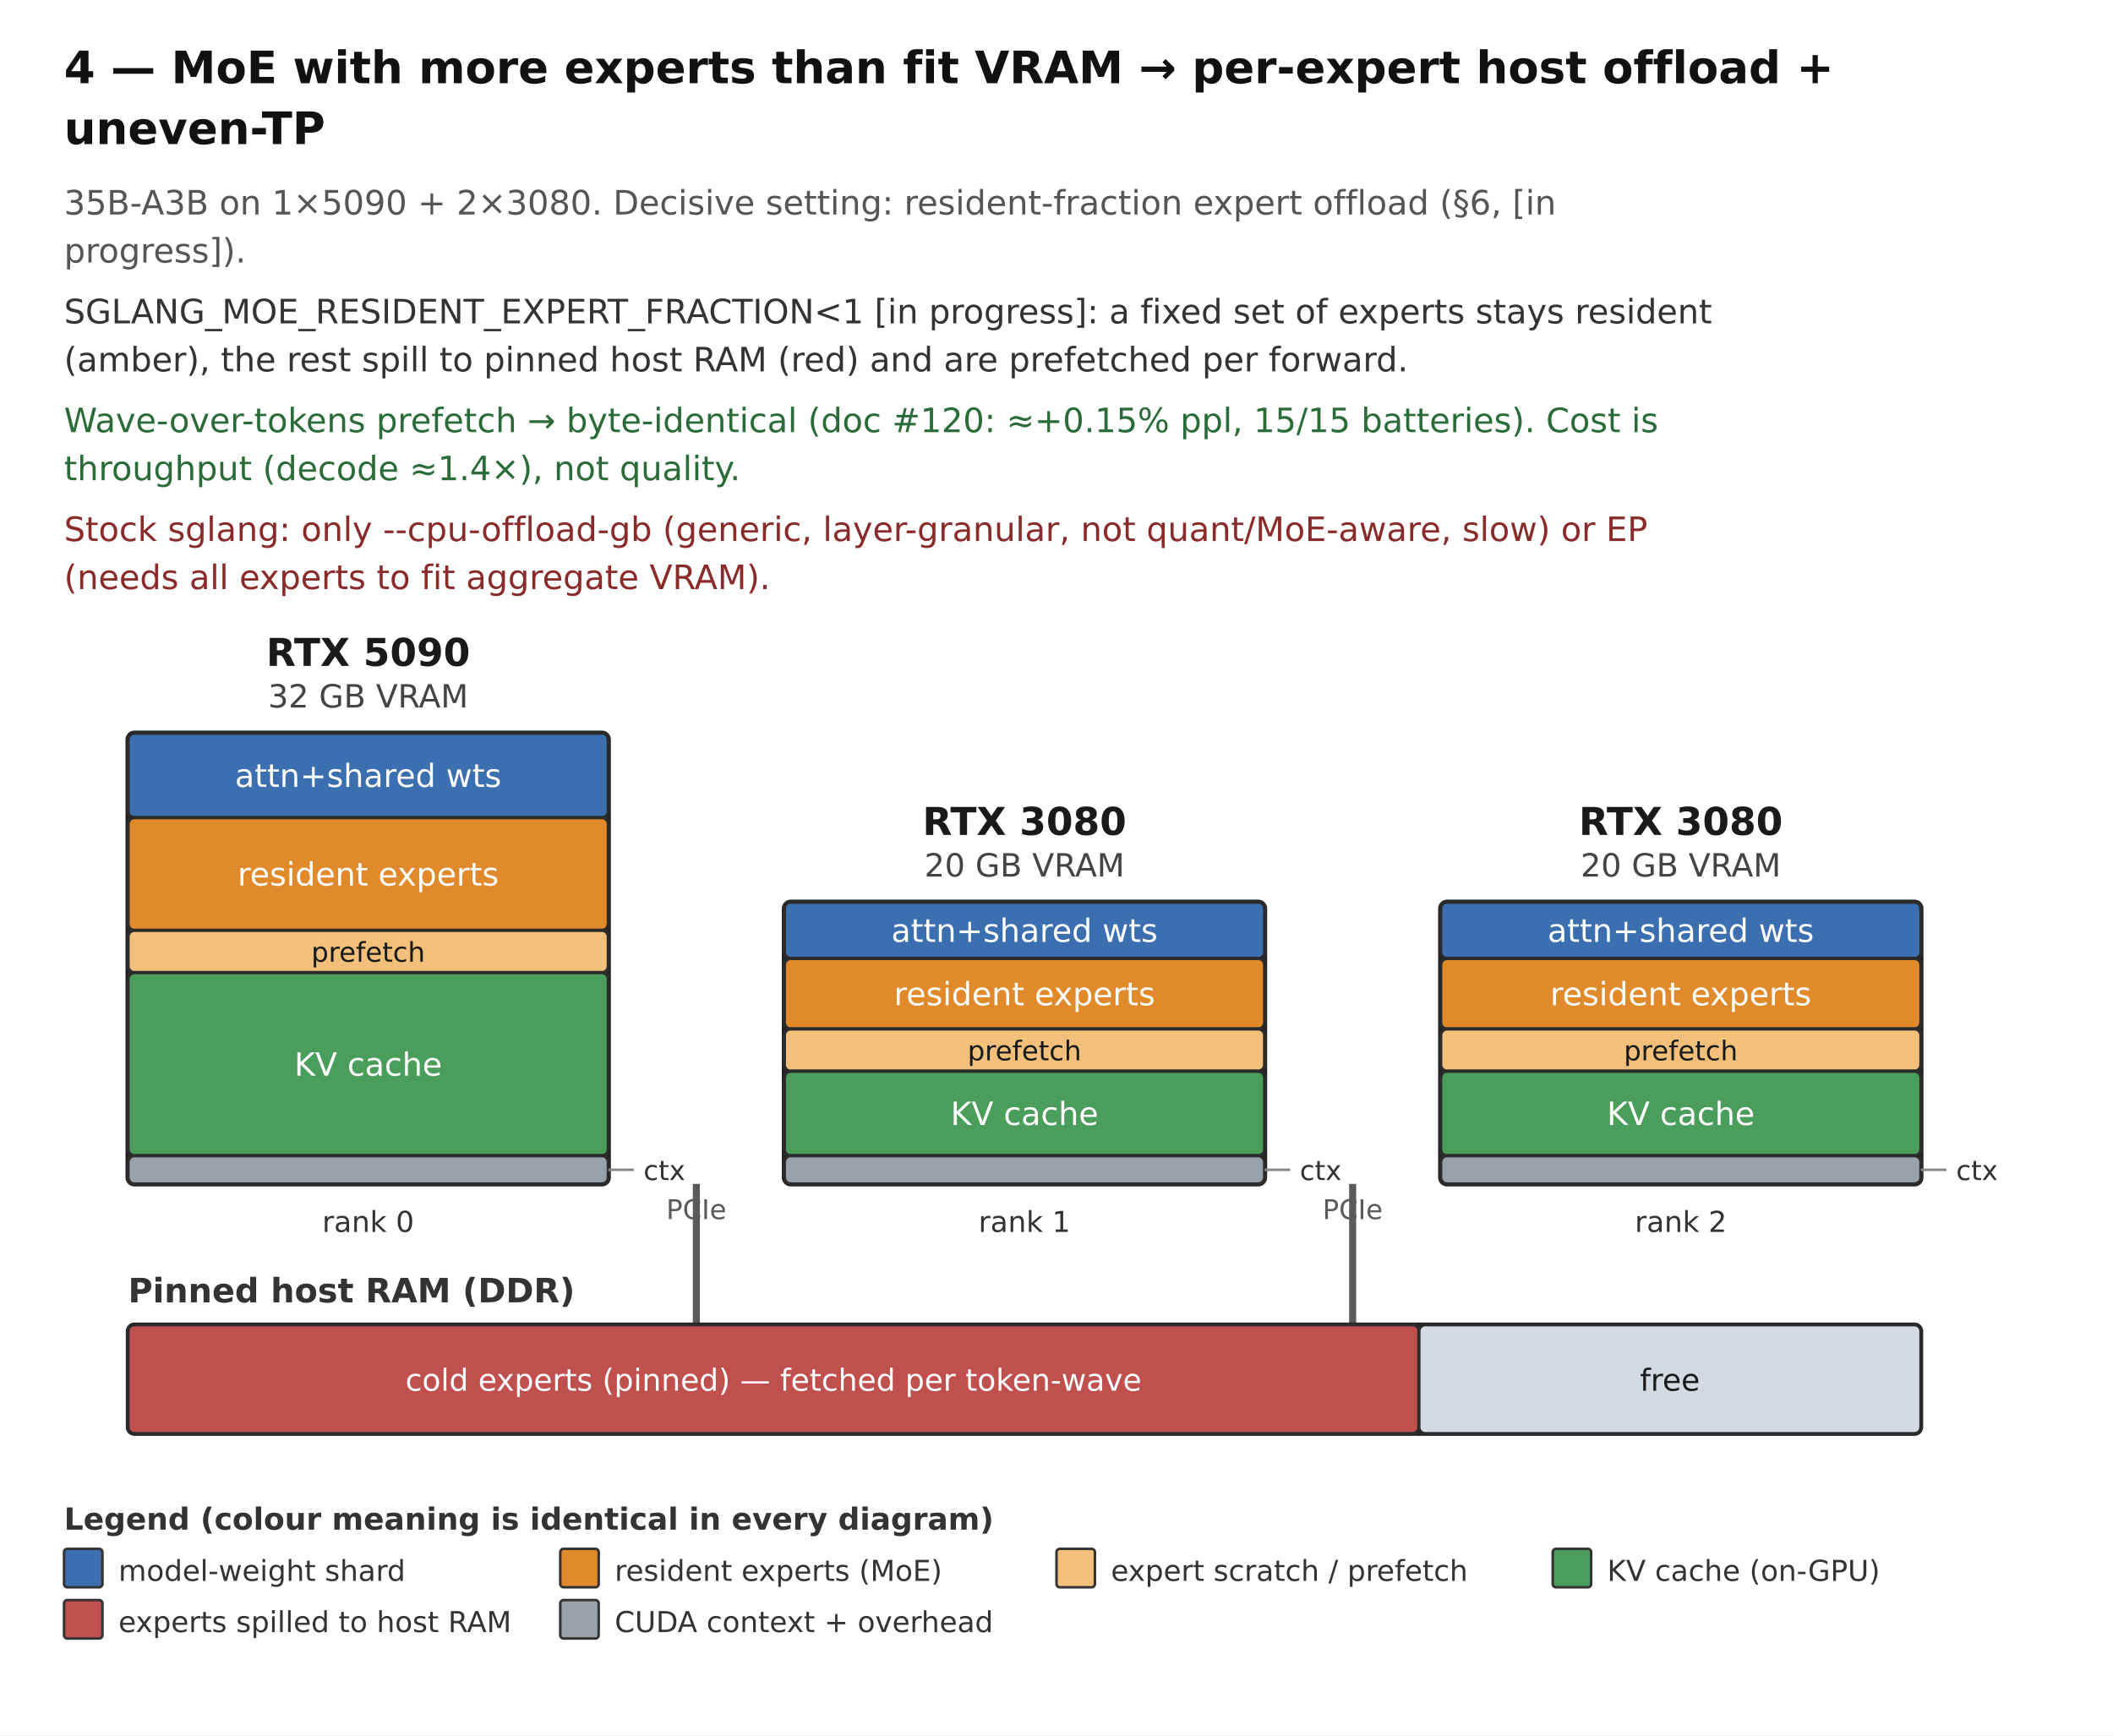
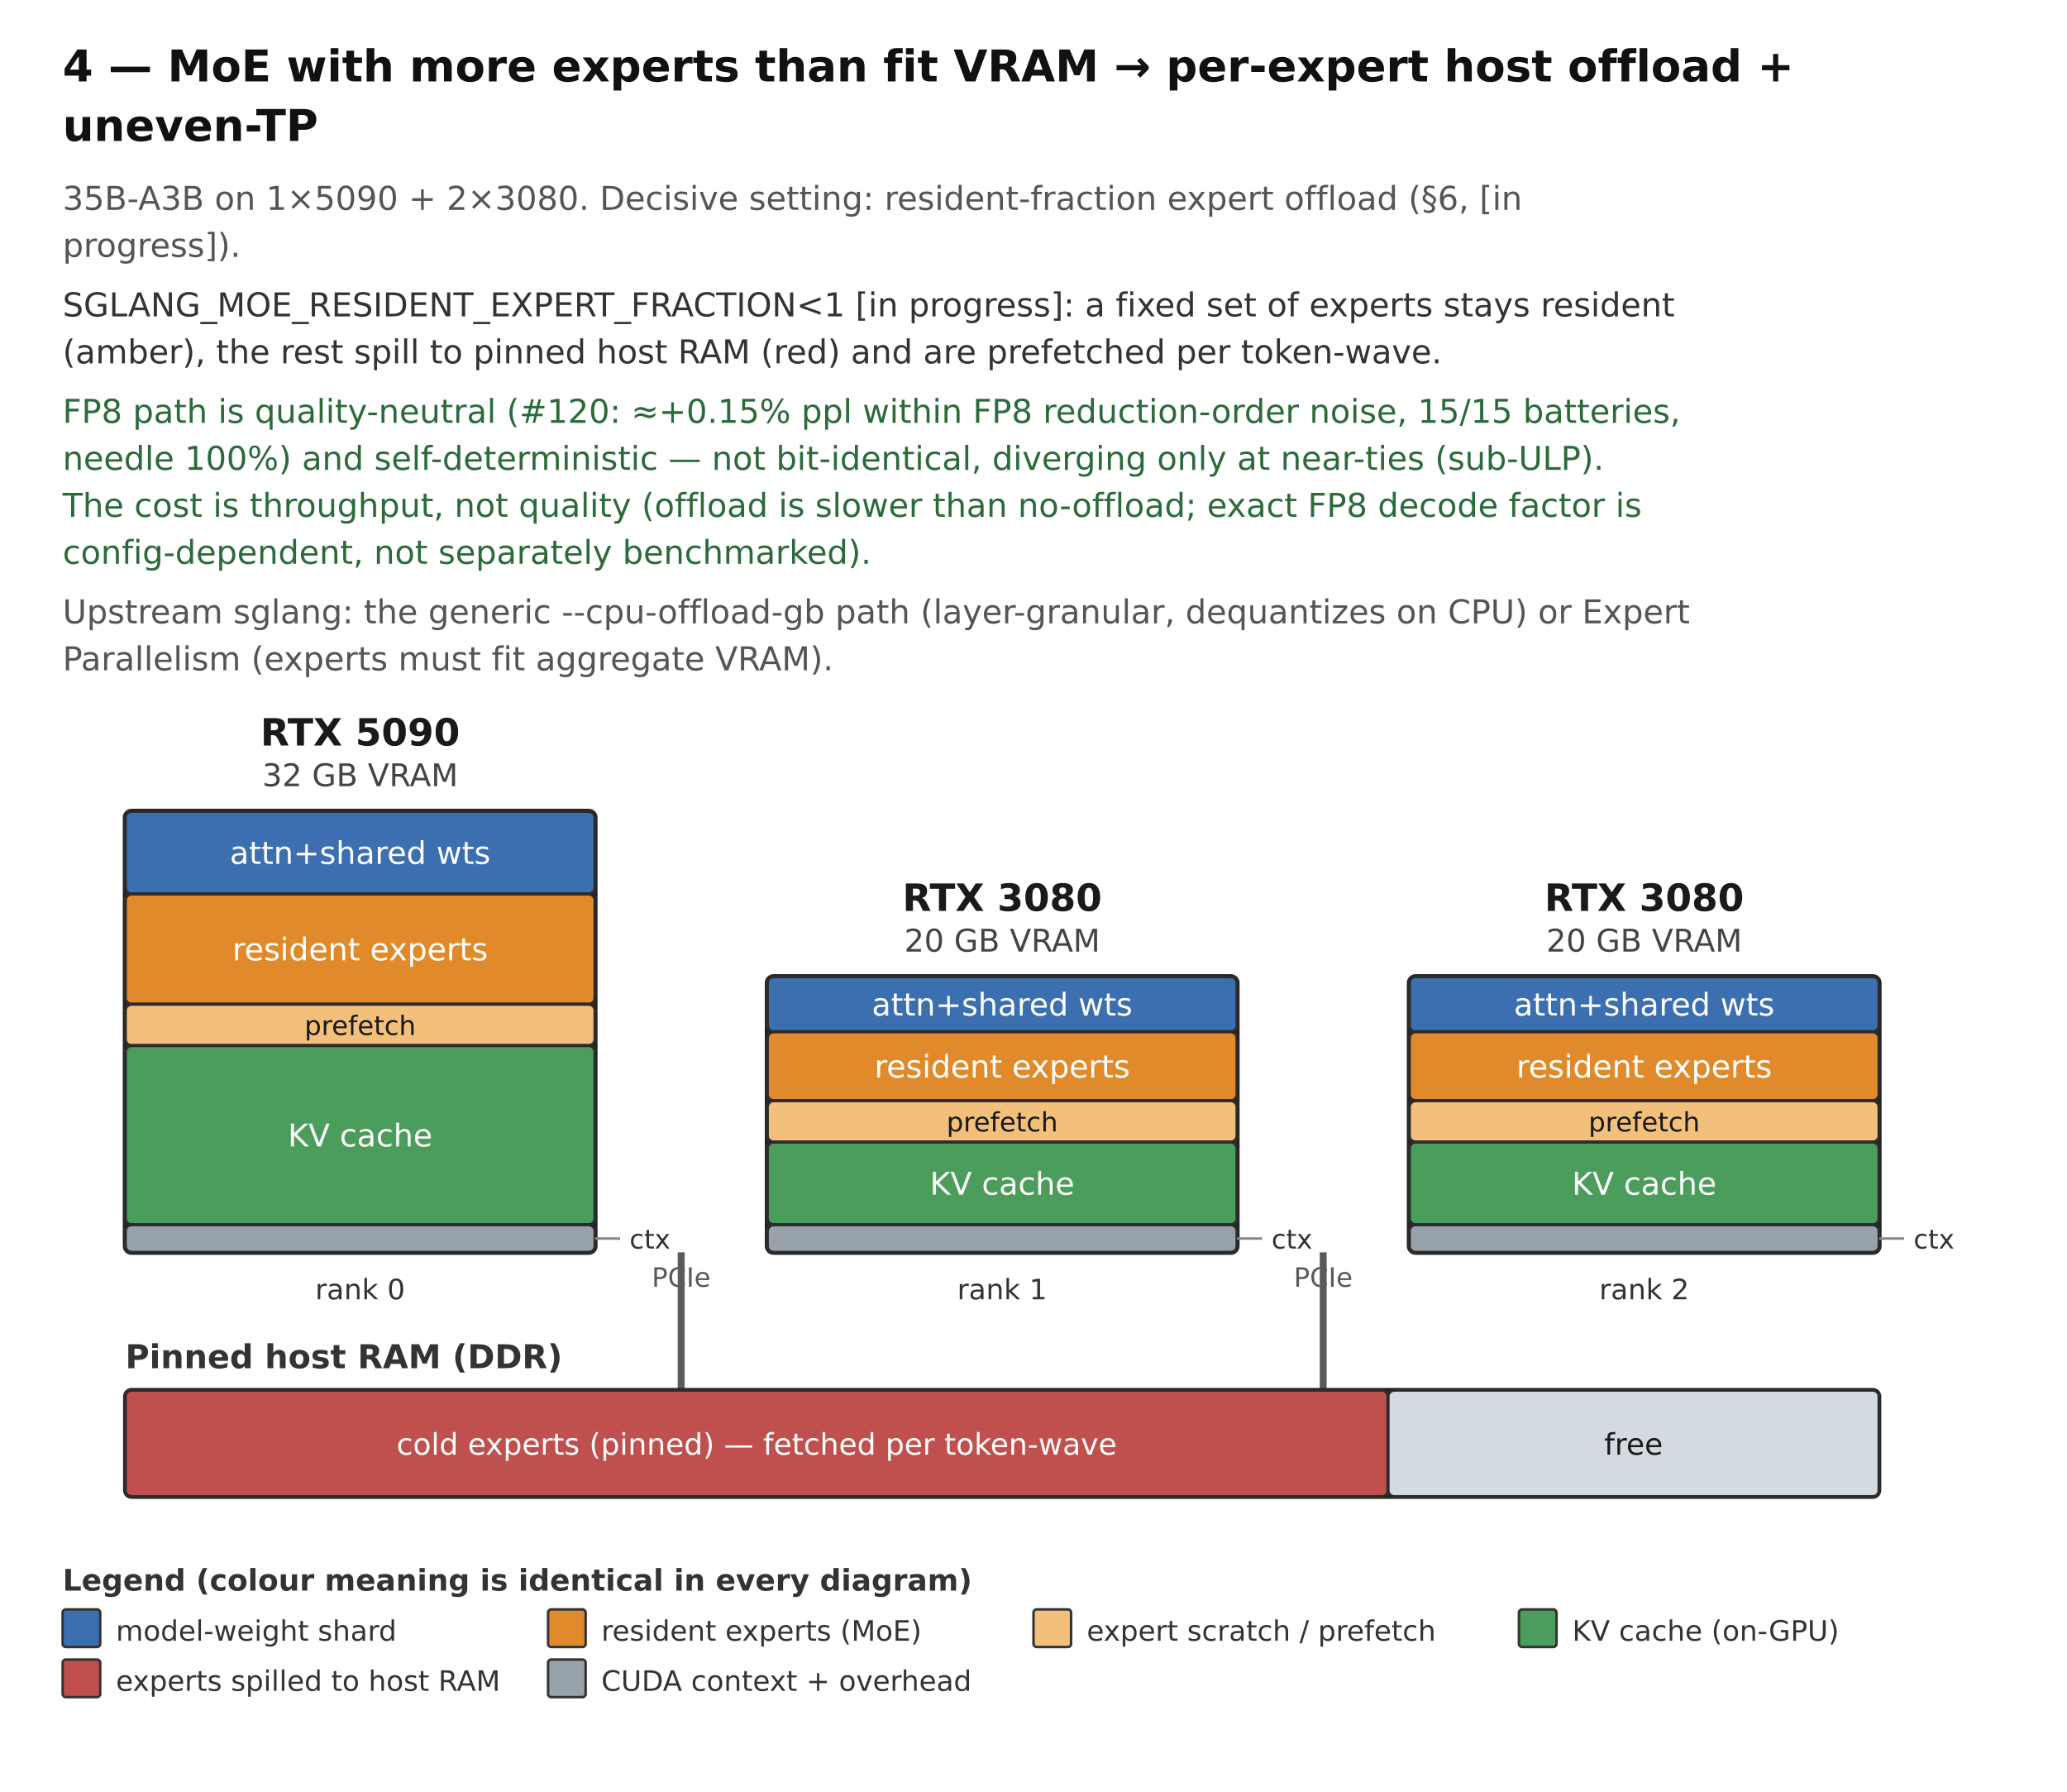
- <svg xmlns="http://www.w3.org/2000/svg" viewBox="0 0 660 542" width="660" height="542" font-family="sans-serif">
+ <svg xmlns="http://www.w3.org/2000/svg" viewBox="0 0 660 572" width="660" height="572" font-family="sans-serif">
  <defs>
    <marker id="arr" markerWidth="9" markerHeight="9" refX="6.5" refY="3" orient="auto" markerUnits="userSpaceOnUse">
      <path d="M0,0 L7,3 L0,6 Z" fill="#333" />
    </marker>
    <marker id="arrP" markerWidth="9" markerHeight="9" refX="6.5" refY="3" orient="auto" markerUnits="userSpaceOnUse">
      <path d="M0,0 L7,3 L0,6 Z" fill="#8a5a2b" />
    </marker>
    <marker id="arrG" markerWidth="9" markerHeight="9" refX="6.5" refY="3" orient="auto" markerUnits="userSpaceOnUse">
      <path d="M0,0 L7,3 L0,6 Z" fill="#227a3a" />
    </marker>
    <marker id="arrR" markerWidth="9" markerHeight="9" refX="6.5" refY="3" orient="auto" markerUnits="userSpaceOnUse">
      <path d="M0,0 L7,3 L0,6 Z" fill="#c0504d" />
    </marker>
    <marker id="arrB" markerWidth="9" markerHeight="9" refX="6.5" refY="3" orient="auto" markerUnits="userSpaceOnUse">
      <path d="M0,0 L7,3 L0,6 Z" fill="#3b6fb0" />
    </marker>
    <marker id="arrV" markerWidth="9" markerHeight="9" refX="6.5" refY="3" orient="auto" markerUnits="userSpaceOnUse">
      <path d="M0,0 L7,3 L0,6 Z" fill="#7d5ba6" />
    </marker>
  </defs>
-   <rect x="0.0" y="0.0" width="660.0" height="542.0" rx="0" fill="#ffffff" stroke="none" stroke-width="0" />
+   <rect x="0.0" y="0.0" width="660.0" height="572.0" rx="0" fill="#ffffff" stroke="none" stroke-width="0" />
  <text x="20.0" y="26.0" font-family="DejaVu Sans, Verdana, Arial, sans-serif" font-size="14" font-weight="bold" text-anchor="start" fill="#111">4 — MoE with more experts than fit VRAM → per-expert host offload +</text>
  <text x="20.0" y="45.0" font-family="DejaVu Sans, Verdana, Arial, sans-serif" font-size="14" font-weight="bold" text-anchor="start" fill="#111">uneven-TP</text>
  <text x="20.0" y="67.0" font-family="DejaVu Sans, Verdana, Arial, sans-serif" font-size="10.5" font-weight="normal" text-anchor="start" fill="#555">35B-A3B on 1×5090 + 2×3080. Decisive setting: resident-fraction expert offload (§6, [in</text>
  <text x="20.0" y="82.0" font-family="DejaVu Sans, Verdana, Arial, sans-serif" font-size="10.5" font-weight="normal" text-anchor="start" fill="#555">progress]).</text>
  <text x="20.0" y="101.0" font-family="DejaVu Sans, Verdana, Arial, sans-serif" font-size="10.5" font-weight="normal" text-anchor="start" fill="#333">SGLANG_MOE_RESIDENT_EXPERT_FRACTION&lt;1 [in progress]: a fixed set of experts stays resident</text>
-   <text x="20.0" y="116.0" font-family="DejaVu Sans, Verdana, Arial, sans-serif" font-size="10.5" font-weight="normal" text-anchor="start" fill="#333">(amber), the rest spill to pinned host RAM (red) and are prefetched per forward.</text>
-   <text x="20.0" y="135.0" font-family="DejaVu Sans, Verdana, Arial, sans-serif" font-size="10.5" font-weight="normal" text-anchor="start" fill="#2b6b3a">Wave-over-tokens prefetch → byte-identical (doc #120: ≈+0.15% ppl, 15/15 batteries). Cost is</text>
-   <text x="20.0" y="150.0" font-family="DejaVu Sans, Verdana, Arial, sans-serif" font-size="10.5" font-weight="normal" text-anchor="start" fill="#2b6b3a">throughput (decode ≈1.4×), not quality.</text>
-   <text x="20.0" y="169.0" font-family="DejaVu Sans, Verdana, Arial, sans-serif" font-size="10.5" font-weight="normal" text-anchor="start" fill="#8a2b2b">Stock sglang: only --cpu-offload-gb (generic, layer-granular, not quant/MoE-aware, slow) or EP</text>
-   <text x="20.0" y="184.0" font-family="DejaVu Sans, Verdana, Arial, sans-serif" font-size="10.5" font-weight="normal" text-anchor="start" fill="#8a2b2b">(needs all experts to fit aggregate VRAM).</text>
-   <text x="115.0" y="208.0" font-family="DejaVu Sans, Verdana, Arial, sans-serif" font-size="12" font-weight="bold" text-anchor="middle" fill="#1a1a1a">RTX 5090</text>
-   <text x="115.0" y="221.0" font-family="DejaVu Sans, Verdana, Arial, sans-serif" font-size="10" font-weight="normal" text-anchor="middle" fill="#444">32 GB VRAM</text>
-   <rect x="40.0" y="229.0" width="150.0" height="140.8" rx="2" fill="none" stroke="#222" stroke-width="1.6" />
-   <rect x="40.0" y="229.0" width="150.0" height="26.4" rx="2" fill="#3b6fb0" stroke="#2b2b2b" stroke-width="1.0" />
-   <text x="115.0" y="245.8" font-family="DejaVu Sans, Verdana, Arial, sans-serif" font-size="10" font-weight="normal" text-anchor="middle" fill="#ffffff">attn+shared wts</text>
-   <rect x="40.0" y="255.4" width="150.0" height="35.2" rx="2" fill="#e08a2b" stroke="#2b2b2b" stroke-width="1.0" />
-   <text x="115.0" y="276.6" font-family="DejaVu Sans, Verdana, Arial, sans-serif" font-size="10" font-weight="normal" text-anchor="middle" fill="#ffffff">resident experts</text>
-   <rect x="40.0" y="290.6" width="150.0" height="13.2" rx="2" fill="#f2c07a" stroke="#2b2b2b" stroke-width="1.0" />
-   <text x="115.0" y="300.4" font-family="DejaVu Sans, Verdana, Arial, sans-serif" font-size="8.5" font-weight="normal" text-anchor="middle" fill="#1a1a1a">prefetch</text>
-   <rect x="40.0" y="303.8" width="150.0" height="57.2" rx="2" fill="#4a9d5b" stroke="#2b2b2b" stroke-width="1.0" />
-   <text x="115.0" y="336.0" font-family="DejaVu Sans, Verdana, Arial, sans-serif" font-size="10" font-weight="normal" text-anchor="middle" fill="#ffffff">KV cache</text>
-   <rect x="40.0" y="361.0" width="150.0" height="8.8" rx="2" fill="#98a2ab" stroke="#2b2b2b" stroke-width="1.0" />
-   <line x1="190.0" y1="365.4" x2="198.0" y2="365.4" stroke="#888" stroke-width="0.8" />
-   <text x="201.0" y="368.6" font-family="DejaVu Sans, Verdana, Arial, sans-serif" font-size="8.5" font-weight="normal" text-anchor="start" fill="#333">ctx</text>
-   <text x="115.0" y="384.8" font-family="DejaVu Sans, Verdana, Arial, sans-serif" font-size="9" font-weight="normal" text-anchor="middle" fill="#333">rank 0</text>
-   <text x="320.0" y="260.8" font-family="DejaVu Sans, Verdana, Arial, sans-serif" font-size="12" font-weight="bold" text-anchor="middle" fill="#1a1a1a">RTX 3080</text>
-   <text x="320.0" y="273.8" font-family="DejaVu Sans, Verdana, Arial, sans-serif" font-size="10" font-weight="normal" text-anchor="middle" fill="#444">20 GB VRAM</text>
-   <rect x="245.0" y="281.8" width="150.0" height="88.0" rx="2" fill="none" stroke="#222" stroke-width="1.6" />
-   <rect x="245.0" y="281.8" width="150.0" height="17.6" rx="2" fill="#3b6fb0" stroke="#2b2b2b" stroke-width="1.0" />
-   <text x="320.0" y="294.2" font-family="DejaVu Sans, Verdana, Arial, sans-serif" font-size="10" font-weight="normal" text-anchor="middle" fill="#ffffff">attn+shared wts</text>
-   <rect x="245.0" y="299.4" width="150.0" height="22.0" rx="2" fill="#e08a2b" stroke="#2b2b2b" stroke-width="1.0" />
-   <text x="320.0" y="314.0" font-family="DejaVu Sans, Verdana, Arial, sans-serif" font-size="10" font-weight="normal" text-anchor="middle" fill="#ffffff">resident experts</text>
-   <rect x="245.0" y="321.4" width="150.0" height="13.2" rx="2" fill="#f2c07a" stroke="#2b2b2b" stroke-width="1.0" />
-   <text x="320.0" y="331.2" font-family="DejaVu Sans, Verdana, Arial, sans-serif" font-size="8.5" font-weight="normal" text-anchor="middle" fill="#1a1a1a">prefetch</text>
-   <rect x="245.0" y="334.6" width="150.0" height="26.4" rx="2" fill="#4a9d5b" stroke="#2b2b2b" stroke-width="1.0" />
-   <text x="320.0" y="351.4" font-family="DejaVu Sans, Verdana, Arial, sans-serif" font-size="10" font-weight="normal" text-anchor="middle" fill="#ffffff">KV cache</text>
-   <rect x="245.0" y="361.0" width="150.0" height="8.8" rx="2" fill="#98a2ab" stroke="#2b2b2b" stroke-width="1.0" />
-   <line x1="395.0" y1="365.4" x2="403.0" y2="365.4" stroke="#888" stroke-width="0.8" />
-   <text x="406.0" y="368.6" font-family="DejaVu Sans, Verdana, Arial, sans-serif" font-size="8.5" font-weight="normal" text-anchor="start" fill="#333">ctx</text>
-   <text x="320.0" y="384.8" font-family="DejaVu Sans, Verdana, Arial, sans-serif" font-size="9" font-weight="normal" text-anchor="middle" fill="#333">rank 1</text>
-   <text x="525.0" y="260.8" font-family="DejaVu Sans, Verdana, Arial, sans-serif" font-size="12" font-weight="bold" text-anchor="middle" fill="#1a1a1a">RTX 3080</text>
-   <text x="525.0" y="273.8" font-family="DejaVu Sans, Verdana, Arial, sans-serif" font-size="10" font-weight="normal" text-anchor="middle" fill="#444">20 GB VRAM</text>
-   <rect x="450.0" y="281.8" width="150.0" height="88.0" rx="2" fill="none" stroke="#222" stroke-width="1.6" />
-   <rect x="450.0" y="281.8" width="150.0" height="17.6" rx="2" fill="#3b6fb0" stroke="#2b2b2b" stroke-width="1.0" />
-   <text x="525.0" y="294.2" font-family="DejaVu Sans, Verdana, Arial, sans-serif" font-size="10" font-weight="normal" text-anchor="middle" fill="#ffffff">attn+shared wts</text>
-   <rect x="450.0" y="299.4" width="150.0" height="22.0" rx="2" fill="#e08a2b" stroke="#2b2b2b" stroke-width="1.0" />
-   <text x="525.0" y="314.0" font-family="DejaVu Sans, Verdana, Arial, sans-serif" font-size="10" font-weight="normal" text-anchor="middle" fill="#ffffff">resident experts</text>
-   <rect x="450.0" y="321.4" width="150.0" height="13.2" rx="2" fill="#f2c07a" stroke="#2b2b2b" stroke-width="1.0" />
-   <text x="525.0" y="331.2" font-family="DejaVu Sans, Verdana, Arial, sans-serif" font-size="8.5" font-weight="normal" text-anchor="middle" fill="#1a1a1a">prefetch</text>
-   <rect x="450.0" y="334.6" width="150.0" height="26.4" rx="2" fill="#4a9d5b" stroke="#2b2b2b" stroke-width="1.0" />
-   <text x="525.0" y="351.4" font-family="DejaVu Sans, Verdana, Arial, sans-serif" font-size="10" font-weight="normal" text-anchor="middle" fill="#ffffff">KV cache</text>
-   <rect x="450.0" y="361.0" width="150.0" height="8.8" rx="2" fill="#98a2ab" stroke="#2b2b2b" stroke-width="1.0" />
-   <line x1="600.0" y1="365.4" x2="608.0" y2="365.4" stroke="#888" stroke-width="0.8" />
-   <text x="611.0" y="368.6" font-family="DejaVu Sans, Verdana, Arial, sans-serif" font-size="8.5" font-weight="normal" text-anchor="start" fill="#333">ctx</text>
-   <text x="525.0" y="384.8" font-family="DejaVu Sans, Verdana, Arial, sans-serif" font-size="9" font-weight="normal" text-anchor="middle" fill="#333">rank 2</text>
-   <line x1="217.5" y1="369.8" x2="217.5" y2="413.8" stroke="#5a5a5a" stroke-width="2.2" />
-   <text x="217.5" y="380.8" font-family="DejaVu Sans, Verdana, Arial, sans-serif" font-size="8.5" font-weight="normal" text-anchor="middle" fill="#5a5a5a">PCIe</text>
-   <line x1="422.5" y1="369.8" x2="422.5" y2="413.8" stroke="#5a5a5a" stroke-width="2.2" />
-   <text x="422.5" y="380.8" font-family="DejaVu Sans, Verdana, Arial, sans-serif" font-size="8.5" font-weight="normal" text-anchor="middle" fill="#5a5a5a">PCIe</text>
-   <text x="40.0" y="406.8" font-family="DejaVu Sans, Verdana, Arial, sans-serif" font-size="10.5" font-weight="bold" text-anchor="start" fill="#333">Pinned host RAM (DDR)</text>
-   <rect x="40.0" y="413.8" width="560.0" height="34.0" rx="2" fill="none" stroke="#222" stroke-width="1.4" />
-   <rect x="40.0" y="413.8" width="403.2" height="34.0" rx="2" fill="#c0504d" stroke="#2b2b2b" stroke-width="1.0" />
-   <text x="241.6" y="434.4" font-family="DejaVu Sans, Verdana, Arial, sans-serif" font-size="9.5" font-weight="normal" text-anchor="middle" fill="#ffffff">cold experts (pinned) — fetched per token-wave</text>
-   <rect x="443.2" y="413.8" width="156.8" height="34.0" rx="2" fill="#d3dae1" stroke="#2b2b2b" stroke-width="1.0" />
-   <text x="521.6" y="434.4" font-family="DejaVu Sans, Verdana, Arial, sans-serif" font-size="9.5" font-weight="normal" text-anchor="middle" fill="#1a1a1a">free</text>
-   <text x="20.0" y="477.8" font-family="DejaVu Sans, Verdana, Arial, sans-serif" font-size="9.5" font-weight="bold" text-anchor="start" fill="#333">Legend (colour meaning is identical in every diagram)</text>
-   <rect x="20.0" y="483.8" width="12.0" height="12.0" rx="1" fill="#3b6fb0" stroke="#333" stroke-width="0.8" />
-   <text x="37.0" y="493.8" font-family="DejaVu Sans, Verdana, Arial, sans-serif" font-size="9" font-weight="normal" text-anchor="start" fill="#333">model-weight shard</text>
-   <rect x="175.0" y="483.8" width="12.0" height="12.0" rx="1" fill="#e08a2b" stroke="#333" stroke-width="0.8" />
-   <text x="192.0" y="493.8" font-family="DejaVu Sans, Verdana, Arial, sans-serif" font-size="9" font-weight="normal" text-anchor="start" fill="#333">resident experts (MoE)</text>
-   <rect x="330.0" y="483.8" width="12.0" height="12.0" rx="1" fill="#f2c07a" stroke="#333" stroke-width="0.8" />
-   <text x="347.0" y="493.8" font-family="DejaVu Sans, Verdana, Arial, sans-serif" font-size="9" font-weight="normal" text-anchor="start" fill="#333">expert scratch / prefetch</text>
-   <rect x="485.0" y="483.8" width="12.0" height="12.0" rx="1" fill="#4a9d5b" stroke="#333" stroke-width="0.8" />
-   <text x="502.0" y="493.8" font-family="DejaVu Sans, Verdana, Arial, sans-serif" font-size="9" font-weight="normal" text-anchor="start" fill="#333">KV cache (on-GPU)</text>
-   <rect x="20.0" y="499.8" width="12.0" height="12.0" rx="1" fill="#c0504d" stroke="#333" stroke-width="0.8" />
-   <text x="37.0" y="509.8" font-family="DejaVu Sans, Verdana, Arial, sans-serif" font-size="9" font-weight="normal" text-anchor="start" fill="#333">experts spilled to host RAM</text>
-   <rect x="175.0" y="499.8" width="12.0" height="12.0" rx="1" fill="#98a2ab" stroke="#333" stroke-width="0.8" />
-   <text x="192.0" y="509.8" font-family="DejaVu Sans, Verdana, Arial, sans-serif" font-size="9" font-weight="normal" text-anchor="start" fill="#333">CUDA context + overhead</text>
+   <text x="20.0" y="116.0" font-family="DejaVu Sans, Verdana, Arial, sans-serif" font-size="10.5" font-weight="normal" text-anchor="start" fill="#333">(amber), the rest spill to pinned host RAM (red) and are prefetched per token-wave.</text>
+   <text x="20.0" y="135.0" font-family="DejaVu Sans, Verdana, Arial, sans-serif" font-size="10.5" font-weight="normal" text-anchor="start" fill="#2b6b3a">FP8 path is quality-neutral (#120: ≈+0.15% ppl within FP8 reduction-order noise, 15/15 batteries,</text>
+   <text x="20.0" y="150.0" font-family="DejaVu Sans, Verdana, Arial, sans-serif" font-size="10.5" font-weight="normal" text-anchor="start" fill="#2b6b3a">needle 100%) and self-deterministic — not bit-identical, diverging only at near-ties (sub-ULP).</text>
+   <text x="20.0" y="165.0" font-family="DejaVu Sans, Verdana, Arial, sans-serif" font-size="10.5" font-weight="normal" text-anchor="start" fill="#2b6b3a">The cost is throughput, not quality (offload is slower than no-offload; exact FP8 decode factor is</text>
+   <text x="20.0" y="180.0" font-family="DejaVu Sans, Verdana, Arial, sans-serif" font-size="10.5" font-weight="normal" text-anchor="start" fill="#2b6b3a">config-dependent, not separately benchmarked).</text>
+   <text x="20.0" y="199.0" font-family="DejaVu Sans, Verdana, Arial, sans-serif" font-size="10.5" font-weight="normal" text-anchor="start" fill="#555">Upstream sglang: the generic --cpu-offload-gb path (layer-granular, dequantizes on CPU) or Expert</text>
+   <text x="20.0" y="214.0" font-family="DejaVu Sans, Verdana, Arial, sans-serif" font-size="10.5" font-weight="normal" text-anchor="start" fill="#555">Parallelism (experts must fit aggregate VRAM).</text>
+   <text x="115.0" y="238.0" font-family="DejaVu Sans, Verdana, Arial, sans-serif" font-size="12" font-weight="bold" text-anchor="middle" fill="#1a1a1a">RTX 5090</text>
+   <text x="115.0" y="251.0" font-family="DejaVu Sans, Verdana, Arial, sans-serif" font-size="10" font-weight="normal" text-anchor="middle" fill="#444">32 GB VRAM</text>
+   <rect x="40.0" y="259.0" width="150.0" height="140.8" rx="2" fill="none" stroke="#222" stroke-width="1.6" />
+   <rect x="40.0" y="259.0" width="150.0" height="26.4" rx="2" fill="#3b6fb0" stroke="#2b2b2b" stroke-width="1.0" />
+   <text x="115.0" y="275.8" font-family="DejaVu Sans, Verdana, Arial, sans-serif" font-size="10" font-weight="normal" text-anchor="middle" fill="#ffffff">attn+shared wts</text>
+   <rect x="40.0" y="285.4" width="150.0" height="35.2" rx="2" fill="#e08a2b" stroke="#2b2b2b" stroke-width="1.0" />
+   <text x="115.0" y="306.6" font-family="DejaVu Sans, Verdana, Arial, sans-serif" font-size="10" font-weight="normal" text-anchor="middle" fill="#ffffff">resident experts</text>
+   <rect x="40.0" y="320.6" width="150.0" height="13.2" rx="2" fill="#f2c07a" stroke="#2b2b2b" stroke-width="1.0" />
+   <text x="115.0" y="330.4" font-family="DejaVu Sans, Verdana, Arial, sans-serif" font-size="8.5" font-weight="normal" text-anchor="middle" fill="#1a1a1a">prefetch</text>
+   <rect x="40.0" y="333.8" width="150.0" height="57.2" rx="2" fill="#4a9d5b" stroke="#2b2b2b" stroke-width="1.0" />
+   <text x="115.0" y="366.0" font-family="DejaVu Sans, Verdana, Arial, sans-serif" font-size="10" font-weight="normal" text-anchor="middle" fill="#ffffff">KV cache</text>
+   <rect x="40.0" y="391.0" width="150.0" height="8.8" rx="2" fill="#98a2ab" stroke="#2b2b2b" stroke-width="1.0" />
+   <line x1="190.0" y1="395.4" x2="198.0" y2="395.4" stroke="#888" stroke-width="0.8" />
+   <text x="201.0" y="398.6" font-family="DejaVu Sans, Verdana, Arial, sans-serif" font-size="8.5" font-weight="normal" text-anchor="start" fill="#333">ctx</text>
+   <text x="115.0" y="414.8" font-family="DejaVu Sans, Verdana, Arial, sans-serif" font-size="9" font-weight="normal" text-anchor="middle" fill="#333">rank 0</text>
+   <text x="320.0" y="290.8" font-family="DejaVu Sans, Verdana, Arial, sans-serif" font-size="12" font-weight="bold" text-anchor="middle" fill="#1a1a1a">RTX 3080</text>
+   <text x="320.0" y="303.8" font-family="DejaVu Sans, Verdana, Arial, sans-serif" font-size="10" font-weight="normal" text-anchor="middle" fill="#444">20 GB VRAM</text>
+   <rect x="245.0" y="311.8" width="150.0" height="88.0" rx="2" fill="none" stroke="#222" stroke-width="1.6" />
+   <rect x="245.0" y="311.8" width="150.0" height="17.6" rx="2" fill="#3b6fb0" stroke="#2b2b2b" stroke-width="1.0" />
+   <text x="320.0" y="324.2" font-family="DejaVu Sans, Verdana, Arial, sans-serif" font-size="10" font-weight="normal" text-anchor="middle" fill="#ffffff">attn+shared wts</text>
+   <rect x="245.0" y="329.4" width="150.0" height="22.0" rx="2" fill="#e08a2b" stroke="#2b2b2b" stroke-width="1.0" />
+   <text x="320.0" y="344.0" font-family="DejaVu Sans, Verdana, Arial, sans-serif" font-size="10" font-weight="normal" text-anchor="middle" fill="#ffffff">resident experts</text>
+   <rect x="245.0" y="351.4" width="150.0" height="13.2" rx="2" fill="#f2c07a" stroke="#2b2b2b" stroke-width="1.0" />
+   <text x="320.0" y="361.2" font-family="DejaVu Sans, Verdana, Arial, sans-serif" font-size="8.5" font-weight="normal" text-anchor="middle" fill="#1a1a1a">prefetch</text>
+   <rect x="245.0" y="364.6" width="150.0" height="26.4" rx="2" fill="#4a9d5b" stroke="#2b2b2b" stroke-width="1.0" />
+   <text x="320.0" y="381.4" font-family="DejaVu Sans, Verdana, Arial, sans-serif" font-size="10" font-weight="normal" text-anchor="middle" fill="#ffffff">KV cache</text>
+   <rect x="245.0" y="391.0" width="150.0" height="8.8" rx="2" fill="#98a2ab" stroke="#2b2b2b" stroke-width="1.0" />
+   <line x1="395.0" y1="395.4" x2="403.0" y2="395.4" stroke="#888" stroke-width="0.8" />
+   <text x="406.0" y="398.6" font-family="DejaVu Sans, Verdana, Arial, sans-serif" font-size="8.5" font-weight="normal" text-anchor="start" fill="#333">ctx</text>
+   <text x="320.0" y="414.8" font-family="DejaVu Sans, Verdana, Arial, sans-serif" font-size="9" font-weight="normal" text-anchor="middle" fill="#333">rank 1</text>
+   <text x="525.0" y="290.8" font-family="DejaVu Sans, Verdana, Arial, sans-serif" font-size="12" font-weight="bold" text-anchor="middle" fill="#1a1a1a">RTX 3080</text>
+   <text x="525.0" y="303.8" font-family="DejaVu Sans, Verdana, Arial, sans-serif" font-size="10" font-weight="normal" text-anchor="middle" fill="#444">20 GB VRAM</text>
+   <rect x="450.0" y="311.8" width="150.0" height="88.0" rx="2" fill="none" stroke="#222" stroke-width="1.6" />
+   <rect x="450.0" y="311.8" width="150.0" height="17.6" rx="2" fill="#3b6fb0" stroke="#2b2b2b" stroke-width="1.0" />
+   <text x="525.0" y="324.2" font-family="DejaVu Sans, Verdana, Arial, sans-serif" font-size="10" font-weight="normal" text-anchor="middle" fill="#ffffff">attn+shared wts</text>
+   <rect x="450.0" y="329.4" width="150.0" height="22.0" rx="2" fill="#e08a2b" stroke="#2b2b2b" stroke-width="1.0" />
+   <text x="525.0" y="344.0" font-family="DejaVu Sans, Verdana, Arial, sans-serif" font-size="10" font-weight="normal" text-anchor="middle" fill="#ffffff">resident experts</text>
+   <rect x="450.0" y="351.4" width="150.0" height="13.2" rx="2" fill="#f2c07a" stroke="#2b2b2b" stroke-width="1.0" />
+   <text x="525.0" y="361.2" font-family="DejaVu Sans, Verdana, Arial, sans-serif" font-size="8.5" font-weight="normal" text-anchor="middle" fill="#1a1a1a">prefetch</text>
+   <rect x="450.0" y="364.6" width="150.0" height="26.4" rx="2" fill="#4a9d5b" stroke="#2b2b2b" stroke-width="1.0" />
+   <text x="525.0" y="381.4" font-family="DejaVu Sans, Verdana, Arial, sans-serif" font-size="10" font-weight="normal" text-anchor="middle" fill="#ffffff">KV cache</text>
+   <rect x="450.0" y="391.0" width="150.0" height="8.8" rx="2" fill="#98a2ab" stroke="#2b2b2b" stroke-width="1.0" />
+   <line x1="600.0" y1="395.4" x2="608.0" y2="395.4" stroke="#888" stroke-width="0.8" />
+   <text x="611.0" y="398.6" font-family="DejaVu Sans, Verdana, Arial, sans-serif" font-size="8.5" font-weight="normal" text-anchor="start" fill="#333">ctx</text>
+   <text x="525.0" y="414.8" font-family="DejaVu Sans, Verdana, Arial, sans-serif" font-size="9" font-weight="normal" text-anchor="middle" fill="#333">rank 2</text>
+   <line x1="217.5" y1="399.8" x2="217.5" y2="443.8" stroke="#5a5a5a" stroke-width="2.2" />
+   <text x="217.5" y="410.8" font-family="DejaVu Sans, Verdana, Arial, sans-serif" font-size="8.5" font-weight="normal" text-anchor="middle" fill="#5a5a5a">PCIe</text>
+   <line x1="422.5" y1="399.8" x2="422.5" y2="443.8" stroke="#5a5a5a" stroke-width="2.2" />
+   <text x="422.5" y="410.8" font-family="DejaVu Sans, Verdana, Arial, sans-serif" font-size="8.5" font-weight="normal" text-anchor="middle" fill="#5a5a5a">PCIe</text>
+   <text x="40.0" y="436.8" font-family="DejaVu Sans, Verdana, Arial, sans-serif" font-size="10.5" font-weight="bold" text-anchor="start" fill="#333">Pinned host RAM (DDR)</text>
+   <rect x="40.0" y="443.8" width="560.0" height="34.0" rx="2" fill="none" stroke="#222" stroke-width="1.4" />
+   <rect x="40.0" y="443.8" width="403.2" height="34.0" rx="2" fill="#c0504d" stroke="#2b2b2b" stroke-width="1.0" />
+   <text x="241.6" y="464.4" font-family="DejaVu Sans, Verdana, Arial, sans-serif" font-size="9.5" font-weight="normal" text-anchor="middle" fill="#ffffff">cold experts (pinned) — fetched per token-wave</text>
+   <rect x="443.2" y="443.8" width="156.8" height="34.0" rx="2" fill="#d3dae1" stroke="#2b2b2b" stroke-width="1.0" />
+   <text x="521.6" y="464.4" font-family="DejaVu Sans, Verdana, Arial, sans-serif" font-size="9.5" font-weight="normal" text-anchor="middle" fill="#1a1a1a">free</text>
+   <text x="20.0" y="507.8" font-family="DejaVu Sans, Verdana, Arial, sans-serif" font-size="9.5" font-weight="bold" text-anchor="start" fill="#333">Legend (colour meaning is identical in every diagram)</text>
+   <rect x="20.0" y="513.8" width="12.0" height="12.0" rx="1" fill="#3b6fb0" stroke="#333" stroke-width="0.8" />
+   <text x="37.0" y="523.8" font-family="DejaVu Sans, Verdana, Arial, sans-serif" font-size="9" font-weight="normal" text-anchor="start" fill="#333">model-weight shard</text>
+   <rect x="175.0" y="513.8" width="12.0" height="12.0" rx="1" fill="#e08a2b" stroke="#333" stroke-width="0.8" />
+   <text x="192.0" y="523.8" font-family="DejaVu Sans, Verdana, Arial, sans-serif" font-size="9" font-weight="normal" text-anchor="start" fill="#333">resident experts (MoE)</text>
+   <rect x="330.0" y="513.8" width="12.0" height="12.0" rx="1" fill="#f2c07a" stroke="#333" stroke-width="0.8" />
+   <text x="347.0" y="523.8" font-family="DejaVu Sans, Verdana, Arial, sans-serif" font-size="9" font-weight="normal" text-anchor="start" fill="#333">expert scratch / prefetch</text>
+   <rect x="485.0" y="513.8" width="12.0" height="12.0" rx="1" fill="#4a9d5b" stroke="#333" stroke-width="0.8" />
+   <text x="502.0" y="523.8" font-family="DejaVu Sans, Verdana, Arial, sans-serif" font-size="9" font-weight="normal" text-anchor="start" fill="#333">KV cache (on-GPU)</text>
+   <rect x="20.0" y="529.8" width="12.0" height="12.0" rx="1" fill="#c0504d" stroke="#333" stroke-width="0.8" />
+   <text x="37.0" y="539.8" font-family="DejaVu Sans, Verdana, Arial, sans-serif" font-size="9" font-weight="normal" text-anchor="start" fill="#333">experts spilled to host RAM</text>
+   <rect x="175.0" y="529.8" width="12.0" height="12.0" rx="1" fill="#98a2ab" stroke="#333" stroke-width="0.8" />
+   <text x="192.0" y="539.8" font-family="DejaVu Sans, Verdana, Arial, sans-serif" font-size="9" font-weight="normal" text-anchor="start" fill="#333">CUDA context + overhead</text>
</svg>
